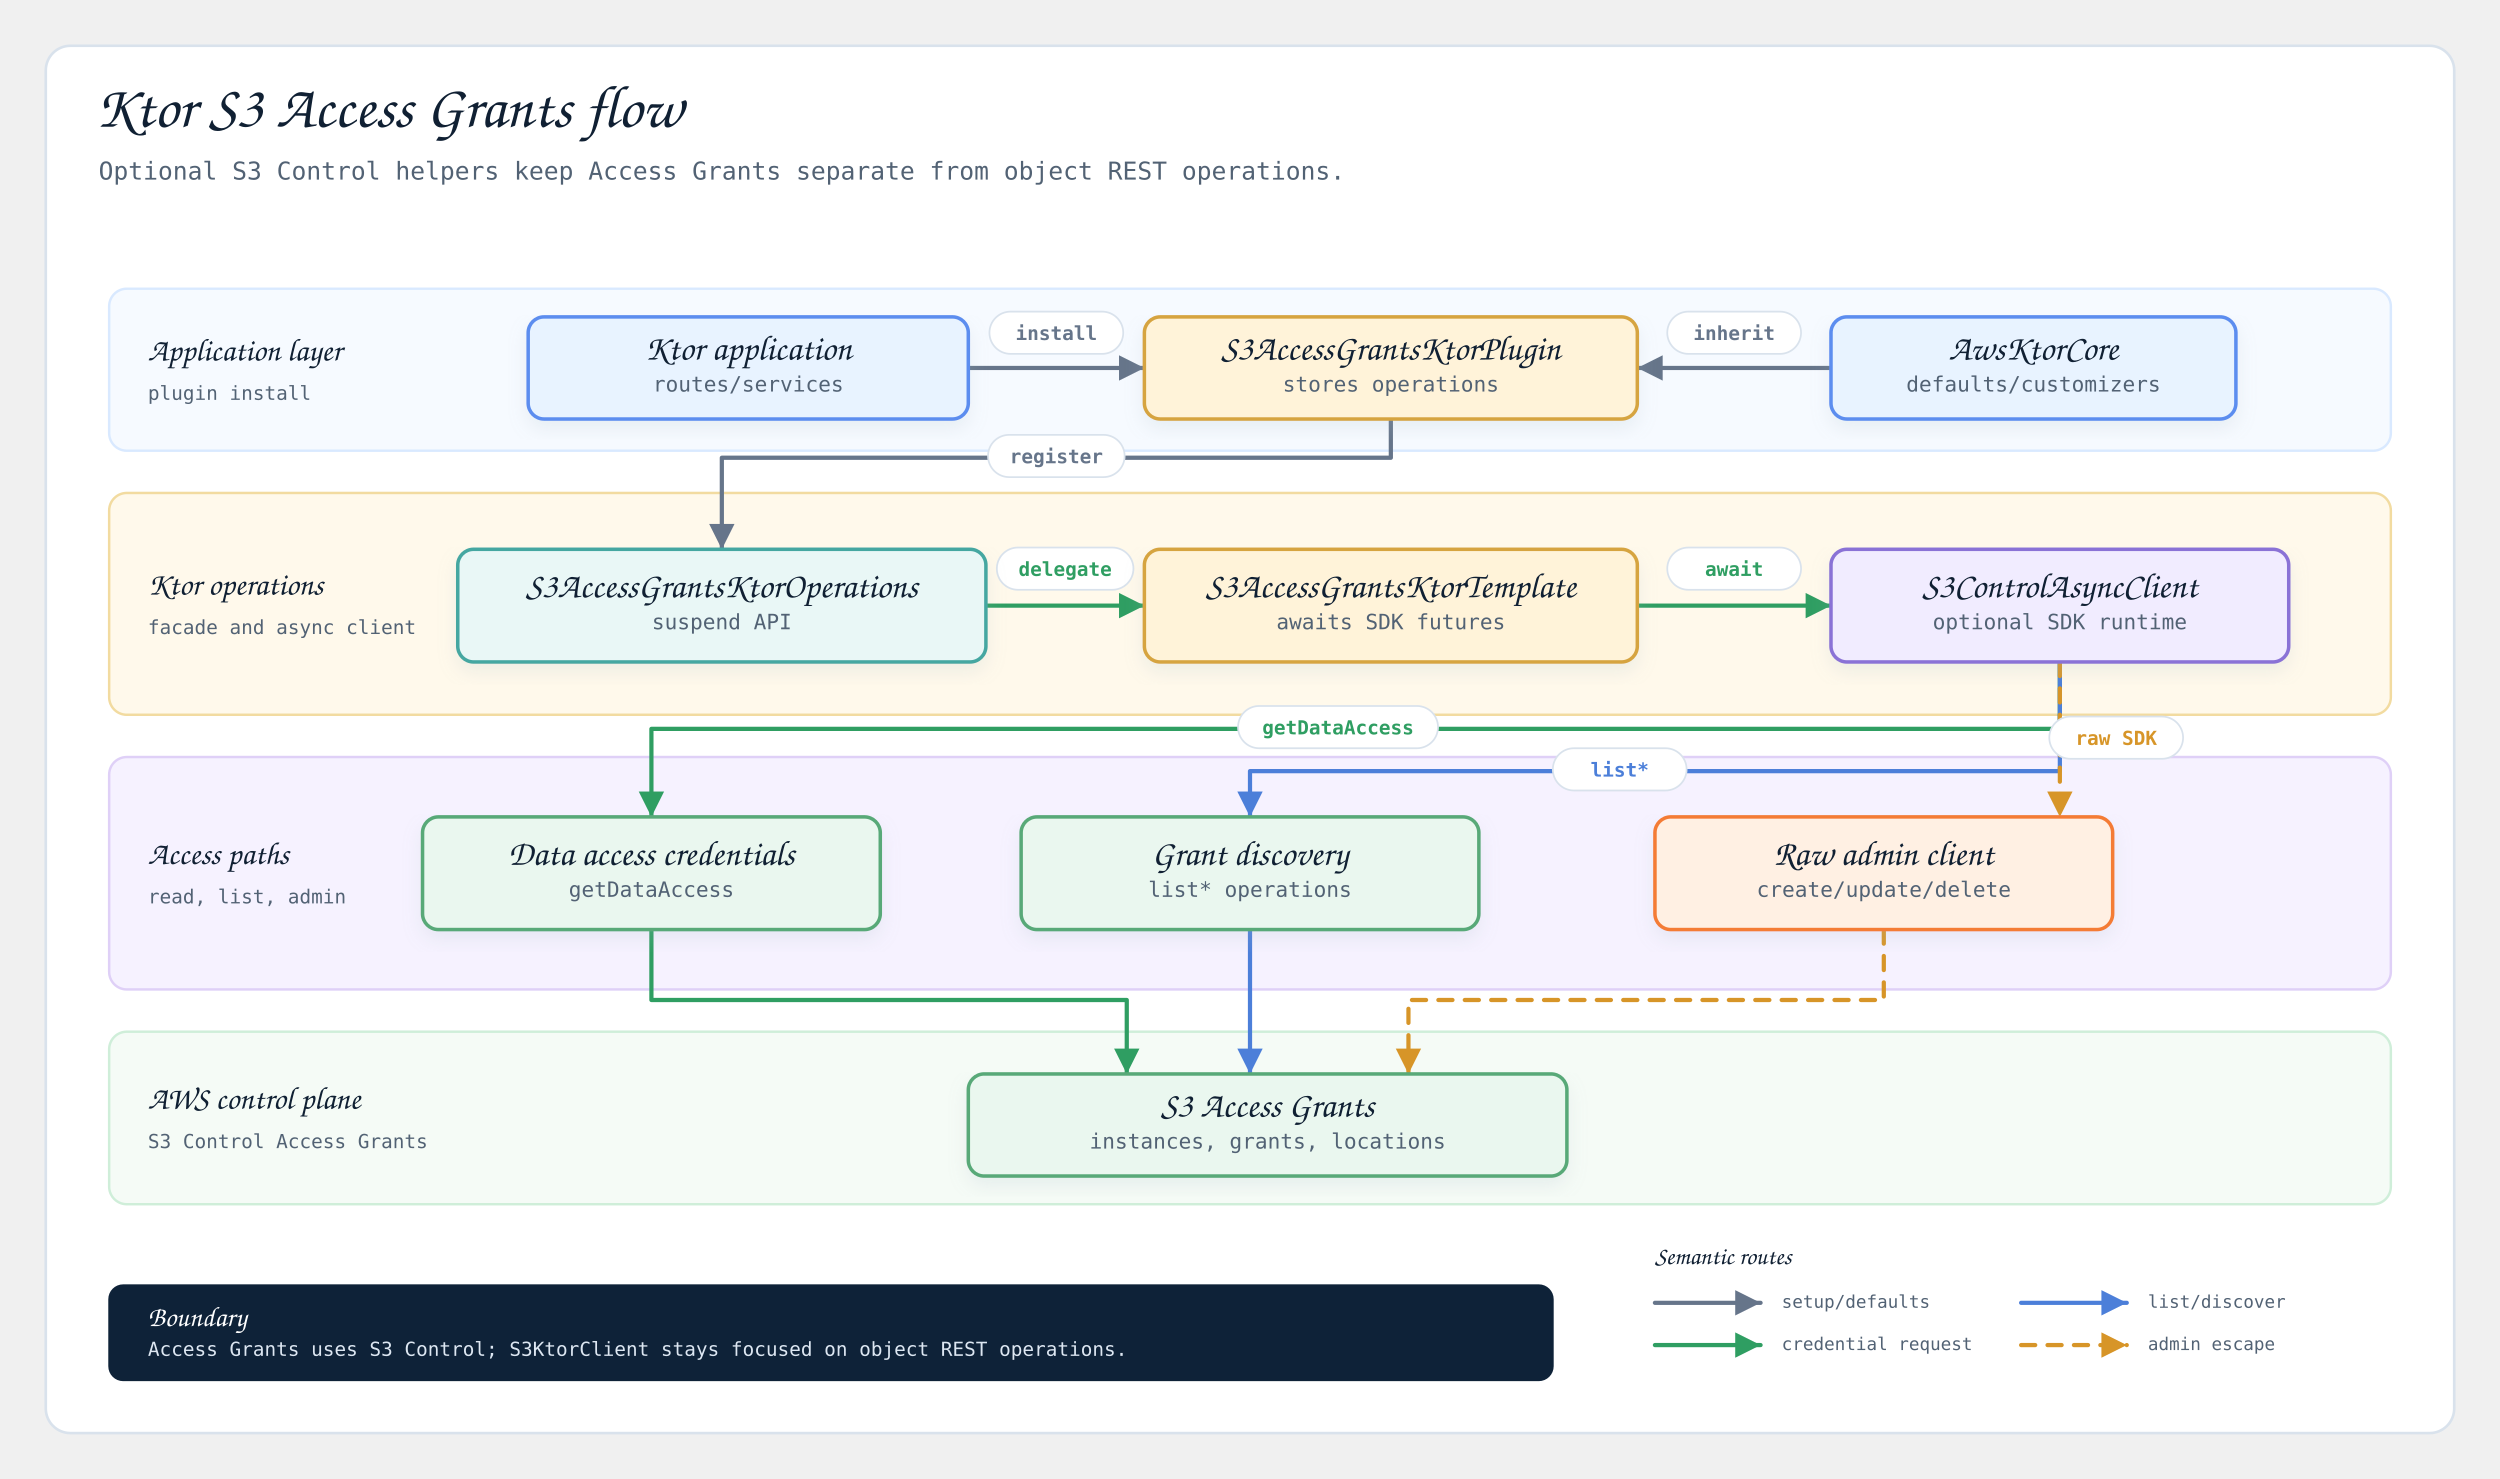
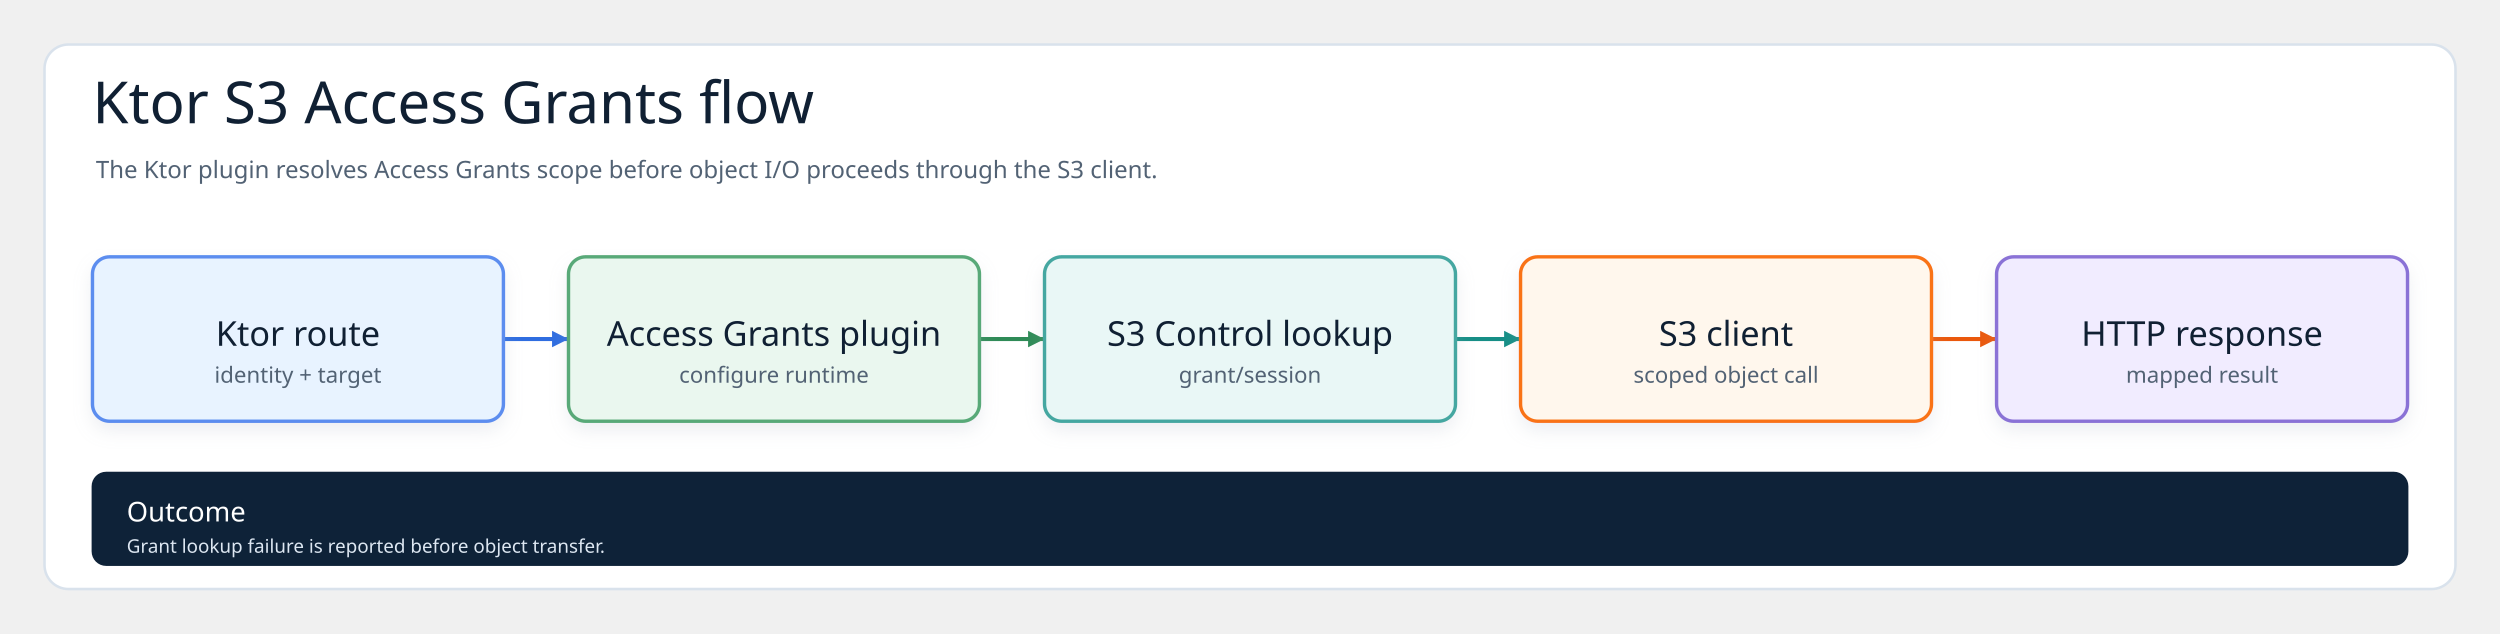
- <svg xmlns="http://www.w3.org/2000/svg" width="1420" height="840" viewBox="0 0 1420 840" role="img" aria-label="Ktor S3 Access Grants flow">
+ <svg xmlns="http://www.w3.org/2000/svg" width="1460" height="370" viewBox="0 0 1460 370" role="img" aria-label="Ktor S3 Access Grants flow">
  <defs>
-     <marker id="arrow-setup" markerWidth="8" markerHeight="8" refX="7" refY="4" orient="auto" markerUnits="strokeWidth">
-       <path d="M 1 1 L 7 4 L 1 7 Z" fill="#66758A" />
-     </marker>
-     <marker id="arrow-read" markerWidth="8" markerHeight="8" refX="7" refY="4" orient="auto" markerUnits="strokeWidth">
-       <path d="M 1 1 L 7 4 L 1 7 Z" fill="#2F9E62" />
-     </marker>
-     <marker id="arrow-list" markerWidth="8" markerHeight="8" refX="7" refY="4" orient="auto" markerUnits="strokeWidth">
-       <path d="M 1 1 L 7 4 L 1 7 Z" fill="#4C7FD9" />
-     </marker>
-     <marker id="arrow-admin" markerWidth="8" markerHeight="8" refX="7" refY="4" orient="auto" markerUnits="strokeWidth">
-       <path d="M 1 1 L 7 4 L 1 7 Z" fill="#D79528" />
-     </marker>
    <filter id="shadow" x="-10%" y="-10%" width="120%" height="130%">
-       <feDropShadow dx="0" dy="5" stdDeviation="5" flood-color="#AAB7C6" flood-opacity="0.18" />
+       <feDropShadow dx="0" dy="5" stdDeviation="5" flood-color="#AAB7C6" flood-opacity="0.20" />
    </filter>
  </defs>
  <style>
  svg{background:#F5F7FA}
  .frame{fill:#FFFFFF;stroke:#D9E2EC;stroke-width:1.5}
-   .title{font-family:"Architects Daughter","Comic Sans MS",cursive;font-size:34px;fill:#102033}
-   .subtitle,.detail,.footer-detail,.layer-detail{font-family:"Comic Mono","SFMono-Regular",Menlo,monospace;fill:#526274}
+   .title{font-family:"Architects Daughter";font-size:34px;fill:#102033}
+   .seqTitle{font-family:"Architects Daughter";font-size:44px;fill:#102033}
+   .seqSubtitle{font-family:"Comic Mono";font-size:16px;fill:#526274}
+   .seqParticipantTitle{font-family:"Architects Daughter";font-size:24px;fill:#102033}
+   .seqParticipantDetail{font-family:"Comic Mono";font-size:13px;fill:#526274}
+   .subtitle,.detail,.tiny,.label{font-family:"Comic Mono";fill:#526274}
  .subtitle{font-size:14px}
-   .layer{stroke-width:1.4;opacity:0.95}
-   .layer-title{font-family:"Architects Daughter","Comic Sans MS",cursive;font-size:18px;fill:#102033}
-   .layer-detail{font-size:11px}
-   .card-title{font-family:"Architects Daughter","Comic Sans MS",cursive;font-size:20px;fill:#102033}
-   .detail{font-size:12px}
+   .label{font-size:12px;fill:#344456}
+   .card-title{font-family:"Architects Daughter";font-size:20px;fill:#102033}
+   .detail{font-size:13px}
+   .tiny{font-size:10px}
+   .chip{font-family:"Comic Mono";font-size:10px;fill:#243447}
  .card{stroke-width:2;filter:url(#shadow)}
  .edge{fill:none;stroke-width:2.4;stroke-linecap:round;stroke-linejoin:round}
-   .edge-label{font-family:"Comic Mono","SFMono-Regular",Menlo,monospace;font-size:11px;font-weight:700}
-   .label-bg{fill:#FFFFFF;stroke:#D9E2EC;stroke-width:1}
-   .legend-title{font-family:"Architects Daughter","Comic Sans MS",cursive;font-size:14px;fill:#102033}
-   .legend-text{font-family:"Comic Mono","SFMono-Regular",Menlo,monospace;font-size:10px;fill:#526274}
+   .seq{fill:none;stroke-width:3;stroke-linecap:round;stroke-linejoin:round}
+   .seqReturn{fill:none;stroke-width:2.7;stroke-linecap:round;stroke-linejoin:round;stroke-dasharray:8 7}
+   .labelPill{fill:#FFFFFF;stroke:#D6E3EF;stroke-width:1.4}
+   .numberBadge{font-family:"Comic Mono";font-size:12px;fill:#FFFFFF}
+   .altBox{fill:#FFFFFF;fill-opacity:.44;stroke:#D6A441;stroke-width:1.8;stroke-dasharray:8 8}
+   .activation{stroke-width:1.4}
  .footer{fill:#0E2238;stroke:#0E2238}
-   .footer-title{font-family:"Architects Daughter","Comic Sans MS",cursive;font-size:16px;fill:#FFFFFF}
-   .footer-detail{font-size:11px;fill:#DDE7F2}
+   .footer-title{font-family:"Architects Daughter";font-size:16px;fill:#FFFFFF}
+   .footer-detail{font-family:"Comic Mono";font-size:11px;fill:#DDE7F2}
+   .seq-line{stroke:#CBD5E1;stroke-width:1.6;stroke-dasharray:6 8}
+   .bar-label{font-family:"Architects Daughter";font-size:17px;fill:#102033}
</style>
-   <rect x="26" y="26" width="1368" height="788" rx="14" class="frame" />
+   <defs>
+     <marker id="arrow-blue" viewBox="0 0 5 5" markerWidth="5" markerHeight="5" refX="4.5" refY="2.5" orient="auto" markerUnits="strokeWidth">
+       <path d="M 0.5 0.5 L 4.5 2.5 L 0.5 4.5 Z" fill="#2F6DE0" />
+     </marker>
+     <marker id="arrow-green" viewBox="0 0 5 5" markerWidth="5" markerHeight="5" refX="4.5" refY="2.5" orient="auto" markerUnits="strokeWidth">
+       <path d="M 0.5 0.5 L 4.5 2.5 L 0.5 4.5 Z" fill="#2F8B57" />
+     </marker>
+     <marker id="arrow-teal" viewBox="0 0 5 5" markerWidth="5" markerHeight="5" refX="4.5" refY="2.5" orient="auto" markerUnits="strokeWidth">
+       <path d="M 0.5 0.5 L 4.5 2.5 L 0.5 4.5 Z" fill="#168E86" />
+     </marker>
+     <marker id="arrow-amber" viewBox="0 0 5 5" markerWidth="5" markerHeight="5" refX="4.5" refY="2.5" orient="auto" markerUnits="strokeWidth">
+       <path d="M 0.5 0.5 L 4.5 2.5 L 0.5 4.5 Z" fill="#B98518" />
+     </marker>
+     <marker id="arrow-rose" viewBox="0 0 5 5" markerWidth="5" markerHeight="5" refX="4.5" refY="2.5" orient="auto" markerUnits="strokeWidth">
+       <path d="M 0.5 0.5 L 4.5 2.5 L 0.5 4.5 Z" fill="#C74E68" />
+     </marker>
+     <marker id="arrow-violet" viewBox="0 0 5 5" markerWidth="5" markerHeight="5" refX="4.5" refY="2.5" orient="auto" markerUnits="strokeWidth">
+       <path d="M 0.5 0.5 L 4.5 2.5 L 0.5 4.5 Z" fill="#7255C7" />
+     </marker>
+     <marker id="arrow-orange" viewBox="0 0 5 5" markerWidth="5" markerHeight="5" refX="4.5" refY="2.5" orient="auto" markerUnits="strokeWidth">
+       <path d="M 0.5 0.5 L 4.5 2.5 L 0.5 4.5 Z" fill="#EA580C" />
+     </marker>
+     <marker id="arrow-slate" viewBox="0 0 5 5" markerWidth="5" markerHeight="5" refX="4.5" refY="2.5" orient="auto" markerUnits="strokeWidth">
+       <path d="M 0.5 0.5 L 4.5 2.5 L 0.5 4.5 Z" fill="#475569" />
+     </marker>
+   </defs>
+   <rect x="26" y="26" width="1408" height="318" rx="14" class="frame" />
  <text class="title" x="54" y="72">Ktor S3 Access Grants flow</text>
-   <text class="subtitle" x="56" y="102">Optional S3 Control helpers keep Access Grants separate from object REST operations.</text>
-   <g>
-     <rect class="layer" x="62.0" y="164.0" width="1296.0" height="92.0" rx="10" fill="#F6FAFF" stroke="#D7E8FF" />
-     <text class="layer-title" x="84.0" y="200.0" dominant-baseline="middle">Application layer</text>
-     <text class="layer-detail" x="84.0" y="224.0" dominant-baseline="middle">plugin install</text>
+   <text class="subtitle" x="56" y="104">The Ktor plugin resolves Access Grants scope before object I/O proceeds through the S3 client.</text>
+   <g id="routes">
+     <path class="edge" d="M 294.0 198.0 L 332.0 198.0" stroke="#2F6DE0" marker-end="url(#arrow-blue)" />
+     <path class="edge" d="M 572.0 198.0 L 610.0 198.0" stroke="#2F8B57" marker-end="url(#arrow-green)" />
+     <path class="edge" d="M 850.0 198.0 L 888.0 198.0" stroke="#168E86" marker-end="url(#arrow-teal)" />
+     <path class="edge" d="M 1128.0 198.0 L 1166.0 198.0" stroke="#EA580C" marker-end="url(#arrow-orange)" />
  </g>
-   <g>
-     <rect class="layer" x="62.0" y="280.0" width="1296.0" height="126.0" rx="10" fill="#FFF9EA" stroke="#F1D99B" />
-     <text class="layer-title" x="84.0" y="333.0" dominant-baseline="middle">Ktor operations</text>
-     <text class="layer-detail" x="84.0" y="357.0" dominant-baseline="middle">facade and async client</text>
-   </g>
-   <g>
-     <rect class="layer" x="62.0" y="430.0" width="1296.0" height="132.0" rx="10" fill="#F6F1FF" stroke="#DDCEF7" />
-     <text class="layer-title" x="84.0" y="486.0" dominant-baseline="middle">Access paths</text>
-     <text class="layer-detail" x="84.0" y="510.0" dominant-baseline="middle">read, list, admin</text>
-   </g>
-   <g>
-     <rect class="layer" x="62.0" y="586.0" width="1296.0" height="98.0" rx="10" fill="#F4FBF6" stroke="#CDEDD7" />
-     <text class="layer-title" x="84.0" y="625.0" dominant-baseline="middle">AWS control plane</text>
-     <text class="layer-detail" x="84.0" y="649.0" dominant-baseline="middle">S3 Control Access Grants</text>
-   </g>
-   <g id="route-install">
-     <path class="edge" d="M550.0 209.0 L600.0 209.0 L600.0 209.0 L650.0 209.0" stroke="#66758A" marker-end="url(#arrow-setup)" />
-     <rect class="label-bg" x="562.0" y="177.0" width="76.0" height="24" rx="12" />
-     <text class="edge-label" x="600.0" y="190.0" text-anchor="middle" dominant-baseline="middle" fill="#66758A">install</text>
-   </g>
-   <g id="route-defaults">
-     <path class="edge" d="M1040.0 209.0 L985.0 209.0 L985.0 209.0 L930.0 209.0" stroke="#66758A" marker-end="url(#arrow-setup)" />
-     <rect class="label-bg" x="947.0" y="177.0" width="76.0" height="24" rx="12" />
-     <text class="edge-label" x="985.0" y="190.0" text-anchor="middle" dominant-baseline="middle" fill="#66758A">inherit</text>
-   </g>
-   <g id="route-publish">
-     <path class="edge" d="M790.0 238.0 L790.0 260.0 L410.0 260.0 L410.0 312.0" stroke="#66758A" marker-end="url(#arrow-setup)" />
-     <rect class="label-bg" x="561.2" y="247.0" width="77.6" height="24" rx="12" />
-     <text class="edge-label" x="600.0" y="260.0" text-anchor="middle" dominant-baseline="middle" fill="#66758A">register</text>
-   </g>
-   <g id="route-ops-template">
-     <path class="edge" d="M560.0 344.0 L605.0 344.0 L605.0 344.0 L650.0 344.0" stroke="#2F9E62" marker-end="url(#arrow-read)" />
-     <rect class="label-bg" x="566.2" y="311.0" width="77.6" height="24" rx="12" />
-     <text class="edge-label" x="605.0" y="324.0" text-anchor="middle" dominant-baseline="middle" fill="#2F9E62">delegate</text>
-   </g>
-   <g id="route-template-client">
-     <path class="edge" d="M930.0 344.0 L985.0 344.0 L985.0 344.0 L1040.0 344.0" stroke="#2F9E62" marker-end="url(#arrow-read)" />
-     <rect class="label-bg" x="947.0" y="311.0" width="76.0" height="24" rx="12" />
-     <text class="edge-label" x="985.0" y="324.0" text-anchor="middle" dominant-baseline="middle" fill="#2F9E62">await</text>
-   </g>
-   <g id="route-data">
-     <path class="edge" d="M1170.0 376.0 L1170.0 414.0 L370.0 414.0 L370.0 464.0" stroke="#2F9E62" marker-end="url(#arrow-read)" />
-     <rect class="label-bg" x="703.2" y="401.0" width="113.6" height="24" rx="12" />
-     <text class="edge-label" x="760.0" y="414.0" text-anchor="middle" dominant-baseline="middle" fill="#2F9E62">getDataAccess</text>
-   </g>
-   <g id="route-list">
-     <path class="edge" d="M1170.0 376.0 L1170.0 438.0 L710.0 438.0 L710.0 464.0" stroke="#4C7FD9" marker-end="url(#arrow-list)" />
-     <rect class="label-bg" x="882.0" y="425.0" width="76.0" height="24" rx="12" />
-     <text class="edge-label" x="920.0" y="438.0" text-anchor="middle" dominant-baseline="middle" fill="#4C7FD9">list*</text>
-   </g>
-   <g id="route-admin">
-     <path class="edge" d="M1170.0 376.0 L1170.0 464.0" stroke="#D79528" marker-end="url(#arrow-admin)" stroke-dasharray="8 7" />
-     <rect class="label-bg" x="1164.0" y="407.0" width="76.0" height="24" rx="12" />
-     <text class="edge-label" x="1202.0" y="420.0" text-anchor="middle" dominant-baseline="middle" fill="#D79528">raw SDK</text>
-   </g>
-   <g id="route-data-control">
-     <path class="edge" d="M370.0 528.0 L370.0 568.0 L640.0 568.0 L640.0 610.0" stroke="#2F9E62" marker-end="url(#arrow-read)" />
-   </g>
-   <g id="route-list-control">
-     <path class="edge" d="M710.0 528.0 L710.0 610.0" stroke="#4C7FD9" marker-end="url(#arrow-list)" />
-   </g>
-   <g id="route-admin-control">
-     <path class="edge" d="M1070.0 528.0 L1070.0 568.0 L800.0 568.0 L800.0 610.0" stroke="#D79528" marker-end="url(#arrow-admin)" stroke-dasharray="8 7" />
-   </g>
-   <g id="app">
-     <rect class="card" x="300.0" y="180.0" width="250.0" height="58.0" rx="9" fill="#E8F3FF" stroke="#5B8DEF" />
-     <text class="card-title" x="425.0" y="199.0" text-anchor="middle" dominant-baseline="middle">Ktor application</text>
-     <text class="detail" x="425.0" y="219.0" text-anchor="middle" dominant-baseline="middle">routes/services</text>
+   <g id="route">
+     <rect class="card" x="54.0" y="150.0" width="240.0" height="96.0" rx="10" fill="#E8F3FF" stroke="#5B8DEF" />
+     <text class="card-title" x="174.0" y="195.0" text-anchor="middle" dominant-baseline="middle">Ktor route</text>
+     <text class="detail" x="174.0" y="219.0" text-anchor="middle" dominant-baseline="middle">identity + target</text>
  </g>
  <g id="plugin">
-     <rect class="card" x="650.0" y="180.0" width="280.0" height="58.0" rx="9" fill="#FFF3D9" stroke="#D6A441" />
-     <text class="card-title" x="790.0" y="199.0" text-anchor="middle" dominant-baseline="middle">S3AccessGrantsKtorPlugin</text>
-     <text class="detail" x="790.0" y="219.0" text-anchor="middle" dominant-baseline="middle">stores operations</text>
+     <rect class="card" x="332.0" y="150.0" width="240.0" height="96.0" rx="10" fill="#EAF7EF" stroke="#58A978" />
+     <text class="card-title" x="452.0" y="195.0" text-anchor="middle" dominant-baseline="middle">Access Grants plugin</text>
+     <text class="detail" x="452.0" y="219.0" text-anchor="middle" dominant-baseline="middle">configure runtime</text>
  </g>
-   <g id="defaults">
-     <rect class="card" x="1040.0" y="180.0" width="230.0" height="58.0" rx="9" fill="#E8F3FF" stroke="#5B8DEF" />
-     <text class="card-title" x="1155.0" y="199.0" text-anchor="middle" dominant-baseline="middle">AwsKtorCore</text>
-     <text class="detail" x="1155.0" y="219.0" text-anchor="middle" dominant-baseline="middle">defaults/customizers</text>
-   </g>
-   <g id="ops">
-     <rect class="card" x="260.0" y="312.0" width="300.0" height="64.0" rx="9" fill="#E9F7F6" stroke="#45A7A1" />
-     <text class="card-title" x="410.0" y="334.0" text-anchor="middle" dominant-baseline="middle">S3AccessGrantsKtorOperations</text>
-     <text class="detail" x="410.0" y="354.0" text-anchor="middle" dominant-baseline="middle">suspend API</text>
-   </g>
-   <g id="template">
-     <rect class="card" x="650.0" y="312.0" width="280.0" height="64.0" rx="9" fill="#FFF3D9" stroke="#D6A441" />
-     <text class="card-title" x="790.0" y="334.0" text-anchor="middle" dominant-baseline="middle">S3AccessGrantsKtorTemplate</text>
-     <text class="detail" x="790.0" y="354.0" text-anchor="middle" dominant-baseline="middle">awaits SDK futures</text>
+   <g id="control">
+     <rect class="card" x="610.0" y="150.0" width="240.0" height="96.0" rx="10" fill="#E9F7F6" stroke="#45A7A1" />
+     <text class="card-title" x="730.0" y="195.0" text-anchor="middle" dominant-baseline="middle">S3 Control lookup</text>
+     <text class="detail" x="730.0" y="219.0" text-anchor="middle" dominant-baseline="middle">grant/session</text>
  </g>
  <g id="client">
-     <rect class="card" x="1040.0" y="312.0" width="260.0" height="64.0" rx="9" fill="#F1ECFF" stroke="#8A72D6" />
-     <text class="card-title" x="1170.0" y="334.0" text-anchor="middle" dominant-baseline="middle">S3ControlAsyncClient</text>
-     <text class="detail" x="1170.0" y="354.0" text-anchor="middle" dominant-baseline="middle">optional SDK runtime</text>
+     <rect class="card" x="888.0" y="150.0" width="240.0" height="96.0" rx="10" fill="#FFF7ED" stroke="#F97316" />
+     <text class="card-title" x="1008.0" y="195.0" text-anchor="middle" dominant-baseline="middle">S3 client</text>
+     <text class="detail" x="1008.0" y="219.0" text-anchor="middle" dominant-baseline="middle">scoped object call</text>
  </g>
-   <g id="data">
-     <rect class="card" x="240.0" y="464.0" width="260.0" height="64.0" rx="9" fill="#EAF7EF" stroke="#58A978" />
-     <text class="card-title" x="370.0" y="486.0" text-anchor="middle" dominant-baseline="middle">Data access credentials</text>
-     <text class="detail" x="370.0" y="506.0" text-anchor="middle" dominant-baseline="middle">getDataAccess</text>
+   <g id="response">
+     <rect class="card" x="1166.0" y="150.0" width="240.0" height="96.0" rx="10" fill="#F1ECFF" stroke="#8A72D6" />
+     <text class="card-title" x="1286.0" y="195.0" text-anchor="middle" dominant-baseline="middle">HTTP response</text>
+     <text class="detail" x="1286.0" y="219.0" text-anchor="middle" dominant-baseline="middle">mapped result</text>
  </g>
-   <g id="lists">
-     <rect class="card" x="580.0" y="464.0" width="260.0" height="64.0" rx="9" fill="#EAF7EF" stroke="#58A978" />
-     <text class="card-title" x="710.0" y="486.0" text-anchor="middle" dominant-baseline="middle">Grant discovery</text>
-     <text class="detail" x="710.0" y="506.0" text-anchor="middle" dominant-baseline="middle">list* operations</text>
-   </g>
-   <g id="admin">
-     <rect class="card" x="940.0" y="464.0" width="260.0" height="64.0" rx="9" fill="#FFF0E3" stroke="#F47B36" />
-     <text class="card-title" x="1070.0" y="486.0" text-anchor="middle" dominant-baseline="middle">Raw admin client</text>
-     <text class="detail" x="1070.0" y="506.0" text-anchor="middle" dominant-baseline="middle">create/update/delete</text>
-   </g>
-   <g id="control">
-     <rect class="card" x="550.0" y="610.0" width="340.0" height="58.0" rx="9" fill="#EAF7EF" stroke="#58A978" />
-     <text class="card-title" x="720.0" y="629.0" text-anchor="middle" dominant-baseline="middle">S3 Access Grants</text>
-     <text class="detail" x="720.0" y="649.0" text-anchor="middle" dominant-baseline="middle">instances, grants, locations</text>
-   </g>
-   <g>
-     <text class="legend-title" x="940" y="718">Semantic routes</text>
-     <path class="edge" d="M940 740 L1000 740" stroke="#66758A" marker-end="url(#arrow-setup)" />
-     <text class="legend-text" x="1012" y="740" dominant-baseline="middle">setup/defaults</text>
-     <path class="edge" d="M940 764 L1000 764" stroke="#2F9E62" marker-end="url(#arrow-read)" />
-     <text class="legend-text" x="1012" y="764" dominant-baseline="middle">credential request</text>
-     <path class="edge" d="M1148 740 L1208 740" stroke="#4C7FD9" marker-end="url(#arrow-list)" />
-     <text class="legend-text" x="1220" y="740" dominant-baseline="middle">list/discover</text>
-     <path class="edge" d="M1148 764 L1208 764" stroke="#D79528" stroke-dasharray="8 7" marker-end="url(#arrow-admin)" />
-     <text class="legend-text" x="1220" y="764" dominant-baseline="middle">admin escape</text>
-   </g>
-   <rect class="footer" x="62" y="730" width="820" height="54" rx="8" />
-   <text class="footer-title" x="84" y="749" dominant-baseline="middle">Boundary</text>
-   <text class="footer-detail" x="84" y="767" dominant-baseline="middle">Access Grants uses S3 Control; S3KtorClient stays focused on object REST operations.</text>
+   <rect class="footer" x="54" y="276" width="1352" height="54" rx="8" />
+   <text class="footer-title" x="74" y="299" dominant-baseline="middle">Outcome</text>
+   <text class="footer-detail" x="74" y="319" dominant-baseline="middle">Grant lookup failure is reported before object transfer.</text>
</svg>
